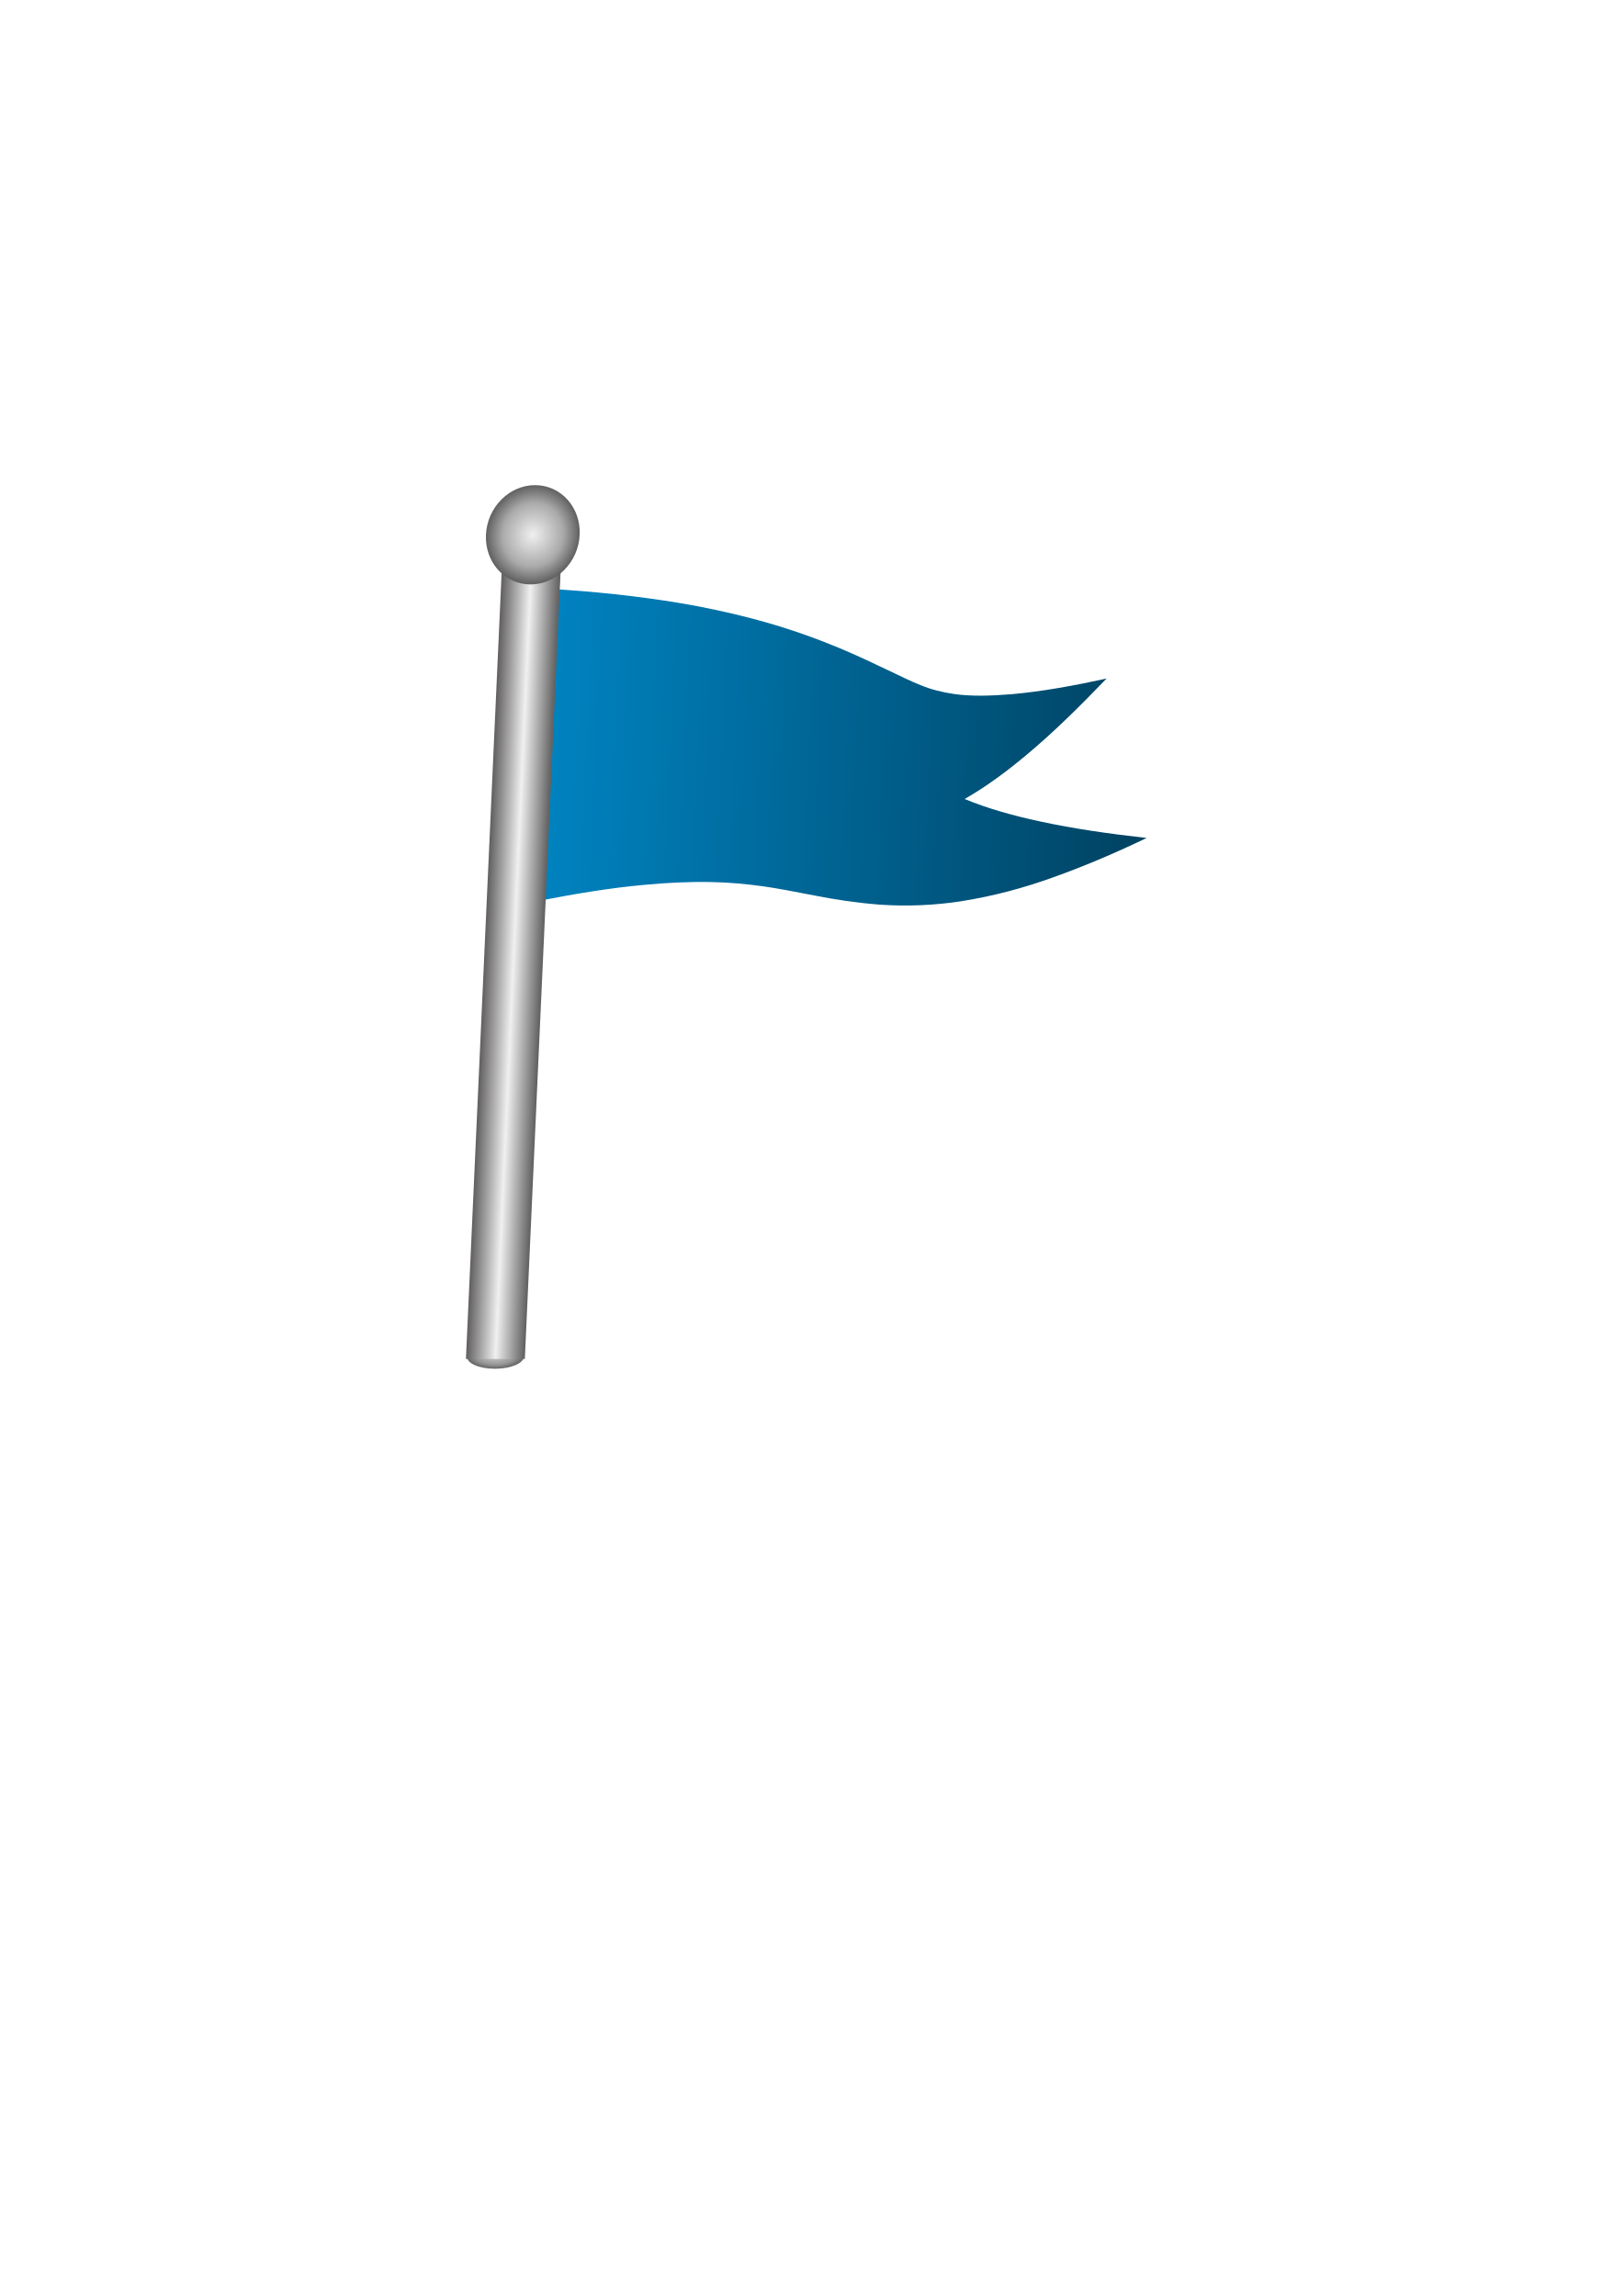
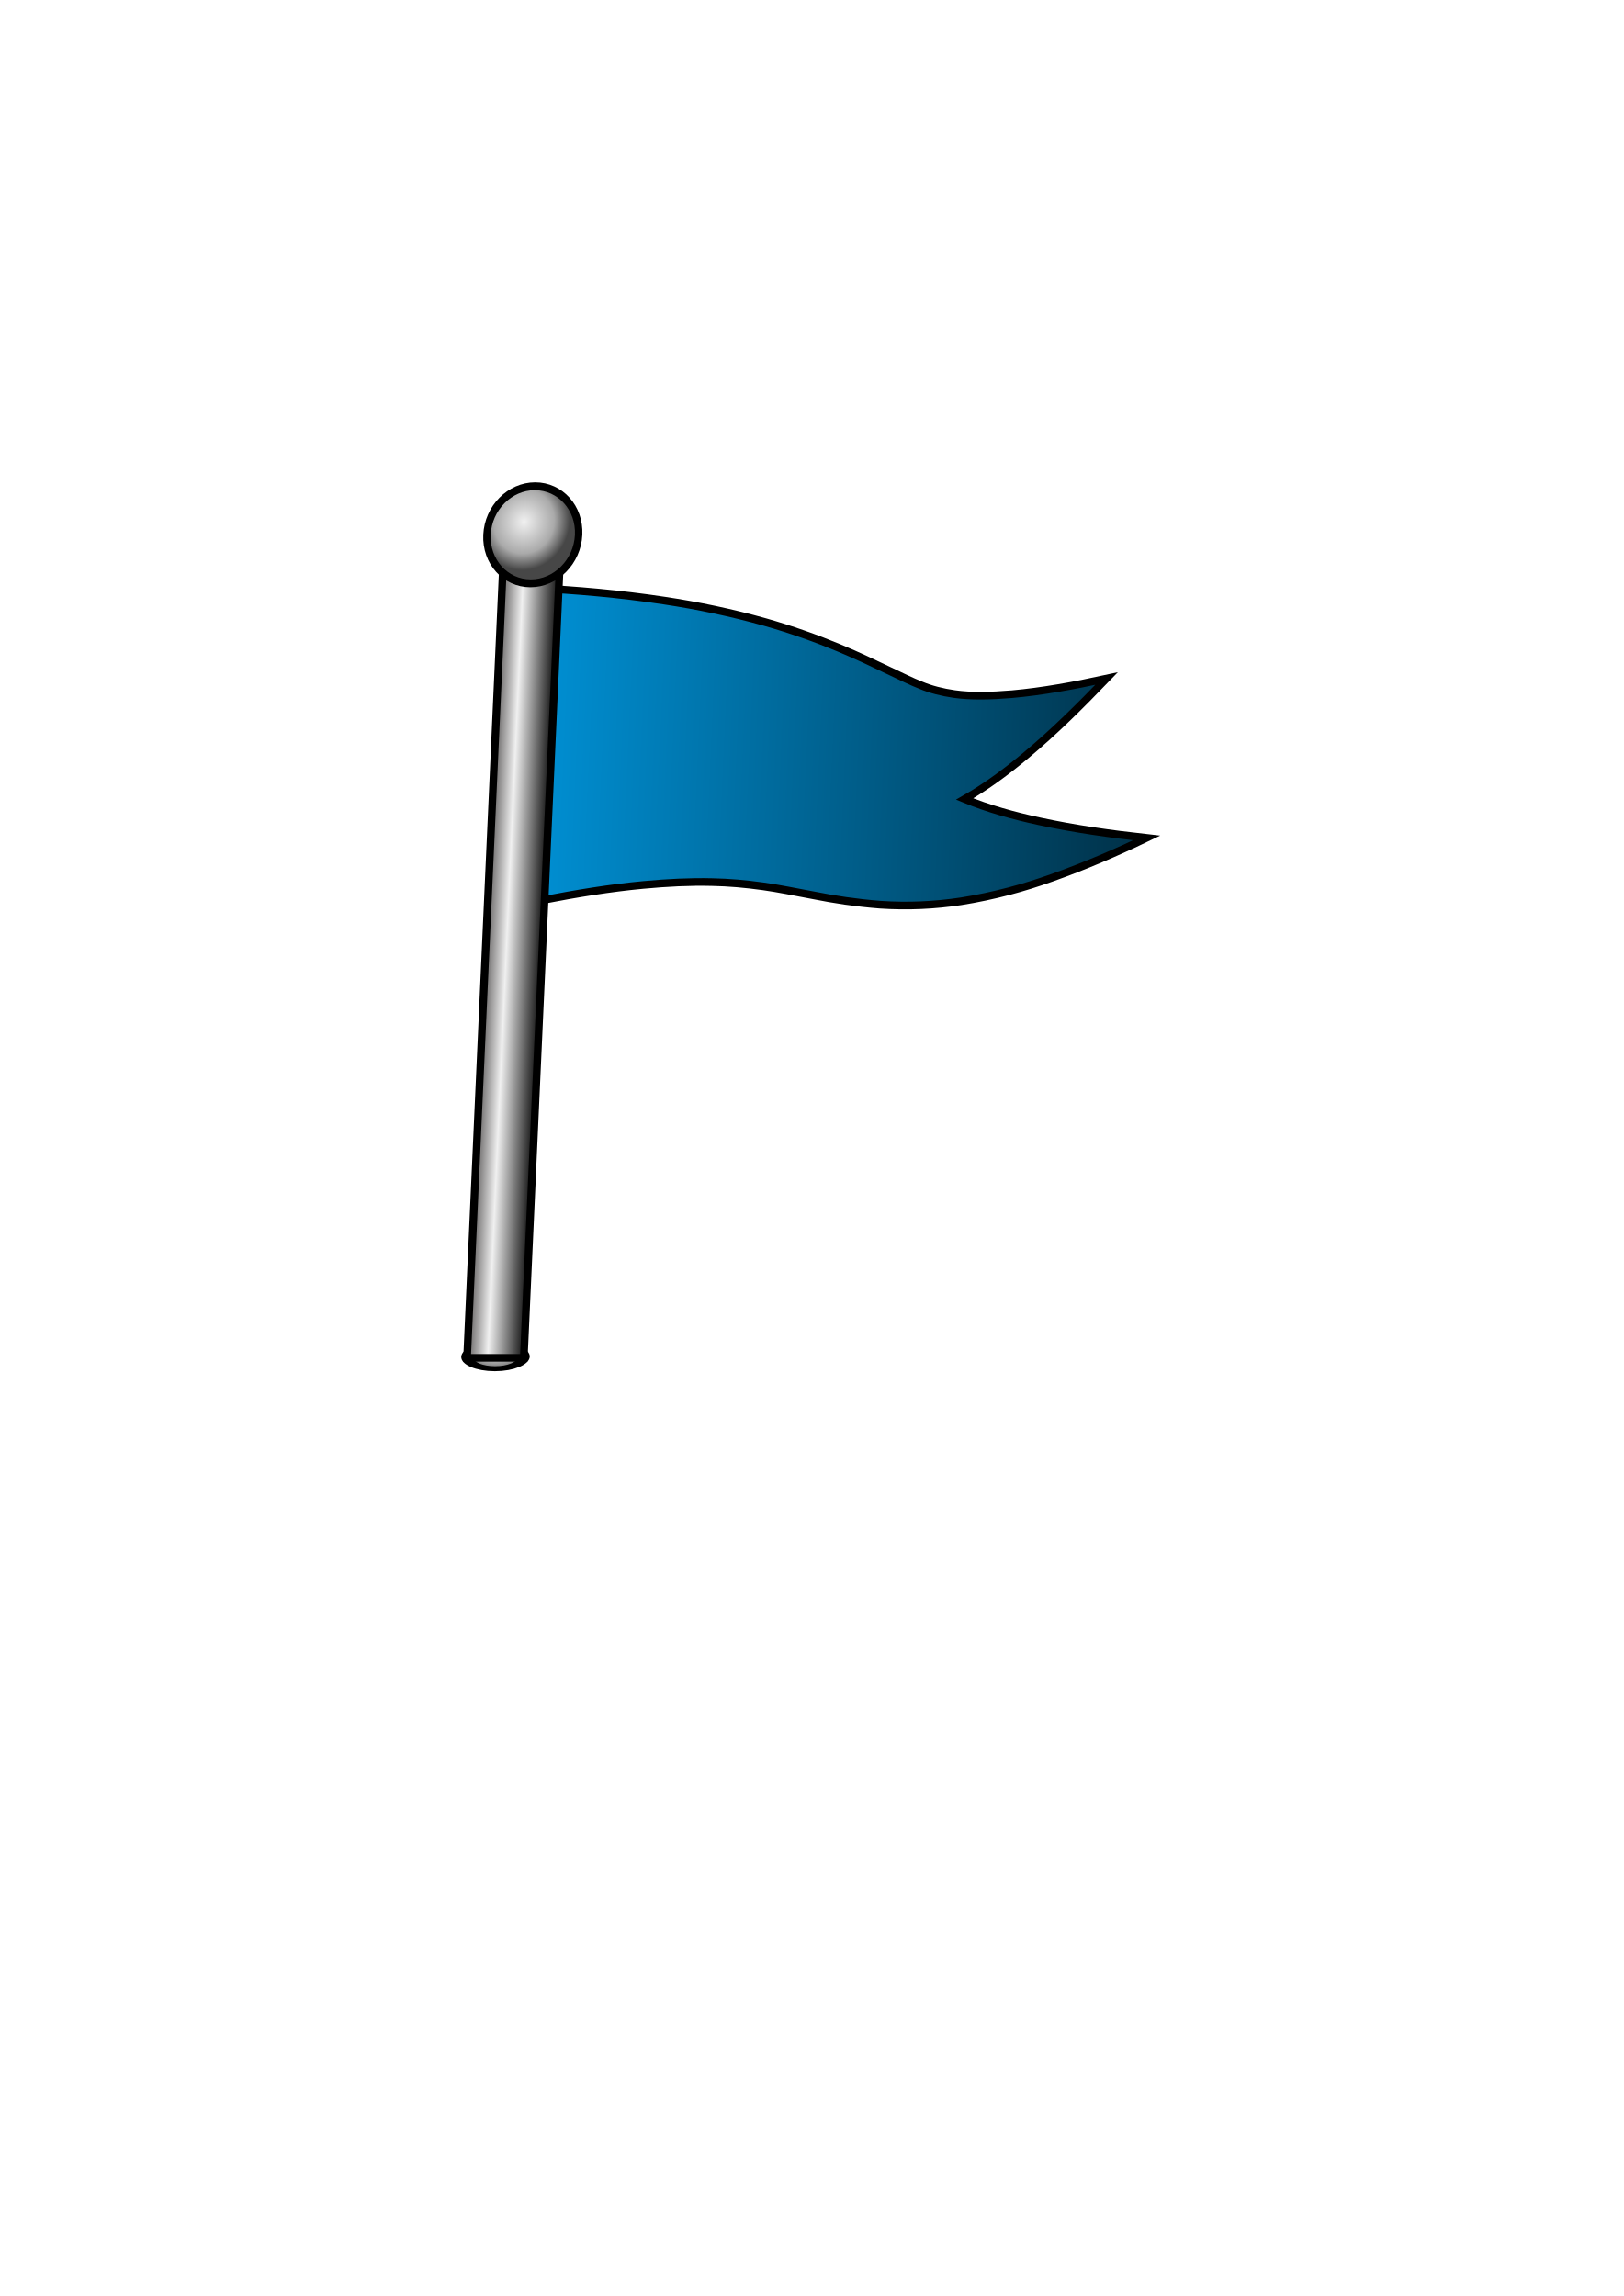
<svg xmlns="http://www.w3.org/2000/svg" xmlns:xlink="http://www.w3.org/1999/xlink" width="744.094" height="1052.362" id="svg2" version="1.1">
  <defs id="defs4">
+     <linearGradient id="linearGradient3790">
+       <stop style="stop-color:#656363;stop-opacity:1;" offset="0" id="stop3792" />
+       <stop id="stop3794" offset="0.365" style="stop-color:#f0f0f0;stop-opacity:1;" />
+       <stop style="stop-color:#101010;stop-opacity:1;" offset="1" id="stop3796" />
+     </linearGradient>
    <linearGradient id="linearGradient3824">
-       <stop style="stop-color:#0084c2;stop-opacity:1;" offset="0" id="stop3826" />
-       <stop style="stop-color:#004464;stop-opacity:1;" offset="1" id="stop3828" />
+       <stop style="stop-color:#0090d4;stop-opacity:1;" offset="0" id="stop3826" />
+       <stop style="stop-color:#00334b;stop-opacity:1;" offset="1" id="stop3828" />
    </linearGradient>
    <linearGradient id="linearGradient3773">
      <stop style="stop-color:#f0f0f0;stop-opacity:1;" offset="0" id="stop3775" />
      <stop id="stop3783" offset="0.658" style="stop-color:#aaaaaa;stop-opacity:1;" />
-       <stop style="stop-color:#646464;stop-opacity:1;" offset="1" id="stop3777" />
+       <stop style="stop-color:#474747;stop-opacity:1;" offset="1" id="stop3777" />
    </linearGradient>
    <linearGradient id="linearGradient3763">
      <stop id="stop3765" offset="0" style="stop-color:#656363;stop-opacity:1;" />
      <stop style="stop-color:#f0f0f0;stop-opacity:1;" offset="0.5" id="stop3895" />
      <stop id="stop3767" offset="1" style="stop-color:#646464;stop-opacity:1;" />
    </linearGradient>
    <linearGradient id="linearGradient3755">
      <stop style="stop-color:#33ff6b;stop-opacity:1;" offset="0" id="stop3757" />
      <stop style="stop-color:#33ff6b;stop-opacity:0;" offset="1" id="stop3759" />
    </linearGradient>
    <linearGradient xlink:href="#linearGradient3763" id="linearGradient3761" x1="223" y1="441.362" x2="249" y2="441.362" gradientUnits="userSpaceOnUse" />
    <radialGradient xlink:href="#linearGradient3773" id="radialGradient3779" cx="137" cy="231.362" fx="137" fy="231.362" r="22" gradientUnits="userSpaceOnUse" />
    <radialGradient xlink:href="#linearGradient3773-1" id="radialGradient3779-3" cx="137" cy="231.362" fx="137" fy="231.362" r="22" gradientUnits="userSpaceOnUse" />
    <linearGradient id="linearGradient3773-1">
      <stop style="stop-color:#c8c8c8;stop-opacity:1;" offset="0" id="stop3775-3" />
      <stop id="stop3783-0" offset="0.658" style="stop-color:#969696;stop-opacity:1;" />
      <stop style="stop-color:#646464;stop-opacity:1;" offset="1" id="stop3777-7" />
    </linearGradient>
    <radialGradient r="22" fy="231.362" fx="137" cy="231.362" cx="137" gradientUnits="userSpaceOnUse" id="radialGradient3801" xlink:href="#linearGradient3773-1" />
    <linearGradient xlink:href="#linearGradient3824" id="linearGradient3830" x1="247.5" y1="339.112" x2="520" y2="339.112" gradientUnits="userSpaceOnUse" gradientTransform="translate(-6,2)" />
    <linearGradient xlink:href="#linearGradient3824" id="linearGradient3863" gradientUnits="userSpaceOnUse" gradientTransform="translate(-6,2)" x1="247.5" y1="339.112" x2="520" y2="339.112" />
    <radialGradient xlink:href="#linearGradient3773-1" id="radialGradient3865" gradientUnits="userSpaceOnUse" cx="137" cy="231.362" fx="137" fy="231.362" r="22" />
-     <linearGradient xlink:href="#linearGradient3763" id="linearGradient3867" gradientUnits="userSpaceOnUse" x1="223" y1="441.362" x2="249" y2="441.362" />
-     <radialGradient xlink:href="#linearGradient3773" id="radialGradient3869" gradientUnits="userSpaceOnUse" cx="137" cy="231.362" fx="137" fy="231.362" r="22" />
-     <linearGradient xlink:href="#linearGradient3824" id="linearGradient3877" x1="236.845" y1="342.271" x2="524.118" y2="342.271" gradientUnits="userSpaceOnUse" />
-     <radialGradient xlink:href="#linearGradient3773" id="radialGradient3885" cx="137" cy="231.362" fx="137" fy="231.362" r="22" gradientUnits="userSpaceOnUse" />
-     <linearGradient xlink:href="#linearGradient3763" id="linearGradient3893" x1="223" y1="441.362" x2="249" y2="441.362" gradientUnits="userSpaceOnUse" />
+     <linearGradient xlink:href="#linearGradient3790" id="linearGradient3867" gradientUnits="userSpaceOnUse" x1="223" y1="441.362" x2="249" y2="441.362" />
+     <radialGradient xlink:href="#linearGradient3773" id="radialGradient3869" gradientUnits="userSpaceOnUse" cx="132.524" cy="225.43" fx="132.524" fy="225.43" r="22" />
  </defs>
  <g id="layer1">
    <g id="g3857" transform="matrix(1,0,-0.04539424,1,19.29764,0)">
-       <path id="path3822" d="m 237.345,269.503 c 19.623,0.938 39.818,2.702 60.276,5.773 15.38,2.297 31.022,5.507 46.666,9.863 0,0 1e-5,0 1e-5,10e-6 11.994,3.365 23.424,7.352 34.329,11.801 8.959,3.658 16.567,7.266 23.203,10.354 5.941,2.739 10.89,5.163 15.113,6.771 0,0 0,0 1e-5,0 4.615,1.904 9.88,3.236 15.542,4.041 7.736,1.095 16.663,0.883 26.416,0.062 13.768,-1.225 28.176,-3.887 43.04,-7.159 -11.365,12.377 -22.837,24.388 -35.656,35.476 -8.247,7.125 -16.966,13.904 -26.887,19.739 10.935,4.428 22.806,7.675 34.697,10.21 16.267,3.503 33.029,5.823 49.534,7.644 -13.364,6.554 -27.532,12.822 -42.765,18.314 -12.286,4.481 -25.928,8.301 -41.093,10.72 -11.819,1.809 -24.148,2.389 -36.83,1.547 -10e-6,0 -2e-5,0 -2e-5,0 -11.302,-0.873 -21.41,-2.445 -30.204,-4.185 -9.159,-1.706 -17.074,-3.305 -23.733,-4.216 -8.143,-1.125 -16.024,-1.825 -23.572,-1.956 0,0 0,0 0,0 -10.126,-0.259 -20.651,0.287 -31.529,1.305 -14.91,1.388 -30.255,3.921 -46.113,7.022 -3.55,-47.702 -7.029,-95.41 -10.436,-143.126 z" style="fill:url(#linearGradient3863);fill-opacity:1;stroke:url(#linearGradient3877);stroke-width:1px;stroke-linecap:butt;stroke-linejoin:miter;stroke-opacity:0" />
-       <path transform="matrix(0.5909091,0,0,0.25,155.0454,564.0216)" d="m 159,231.362 c 0,12.15 -9.85,22 -22,22 -12.15,0 -22,-9.85 -22,-22 0,-12.15 9.85,-22 22,-22 12.15,0 22,9.85 22,22 z" id="path3771-1" style="fill:url(#radialGradient3865);fill-opacity:1" />
-       <rect y="260.362" x="223" height="362" width="26" id="rect2985" style="fill:url(#linearGradient3867);fill-opacity:1;stroke:url(#linearGradient3893)" />
-       <path transform="matrix(0.9545455,0,0,1.011364,105.2273,11.12088)" d="m 159,231.362 c 0,12.15 -9.85,22 -22,22 -12.15,0 -22,-9.85 -22,-22 0,-12.15 9.85,-22 22,-22 12.15,0 22,9.85 22,22 z" id="path3771" style="fill:url(#radialGradient3869);fill-opacity:1;stroke:url(#radialGradient3885)" />
+       <path id="path3822" d="m 237.345,269.503 c 19.623,0.938 39.818,2.702 60.276,5.773 15.38,2.297 31.022,5.507 46.666,9.863 0,0 1e-5,0 1e-5,10e-6 11.994,3.365 23.424,7.352 34.329,11.801 8.959,3.658 16.567,7.266 23.203,10.354 5.941,2.739 10.89,5.163 15.113,6.771 0,0 0,0 1e-5,0 4.615,1.904 9.88,3.236 15.542,4.041 7.736,1.095 16.663,0.883 26.416,0.062 13.768,-1.225 28.176,-3.887 43.04,-7.159 -11.365,12.377 -22.837,24.388 -35.656,35.476 -8.247,7.125 -16.966,13.904 -26.887,19.739 10.935,4.428 22.806,7.675 34.697,10.21 16.267,3.503 33.029,5.823 49.534,7.644 -13.364,6.554 -27.532,12.822 -42.765,18.314 -12.286,4.481 -25.928,8.301 -41.093,10.72 -11.819,1.809 -24.148,2.389 -36.83,1.547 -10e-6,0 -2e-5,0 -2e-5,0 -11.302,-0.873 -21.41,-2.445 -30.204,-4.185 -9.159,-1.706 -17.074,-3.305 -23.733,-4.216 -8.143,-1.125 -16.024,-1.825 -23.572,-1.956 0,0 0,0 0,0 -10.126,-0.259 -20.651,0.287 -31.529,1.305 -14.91,1.388 -30.255,3.921 -46.113,7.022 -3.55,-47.702 -7.029,-95.41 -10.436,-143.126 z" style="fill:url(#linearGradient3863);fill-opacity:1;stroke:#000000;stroke-width:3.5;stroke-linecap:butt;stroke-linejoin:miter;stroke-opacity:1;stroke-miterlimit:4;stroke-dasharray:none" />
+       <path transform="matrix(0.5909091,0,0,0.25,155.0454,564.0216)" d="m 159,231.362 c 0,12.15 -9.85,22 -22,22 -12.15,0 -22,-9.85 -22,-22 0,-12.15 9.85,-22 22,-22 12.15,0 22,9.85 22,22 z" id="path3771-1" style="fill:url(#radialGradient3865);fill-opacity:1;stroke-width:9.106;stroke-miterlimit:4;stroke-dasharray:none;stroke:#000000;stroke-opacity:1" />
+       <rect y="260.362" x="223" height="362" width="26" id="rect2985" style="fill:url(#linearGradient3867);fill-opacity:1;stroke:#000000;stroke-width:3.5;stroke-miterlimit:4;stroke-dasharray:none;stroke-opacity:1" />
+       <path transform="matrix(0.9545455,0,0,1.011364,105.2273,11.12088)" d="m 159,231.362 c 0,12.15 -9.85,22 -22,22 -12.15,0 -22,-9.85 -22,-22 0,-12.15 9.85,-22 22,-22 12.15,0 22,9.85 22,22 z" id="path3771" style="fill:url(#radialGradient3869);fill-opacity:1;stroke:#000000;stroke-opacity:1;stroke-width:3.562;stroke-miterlimit:4;stroke-dasharray:none" />
    </g>
  </g>
</svg>
